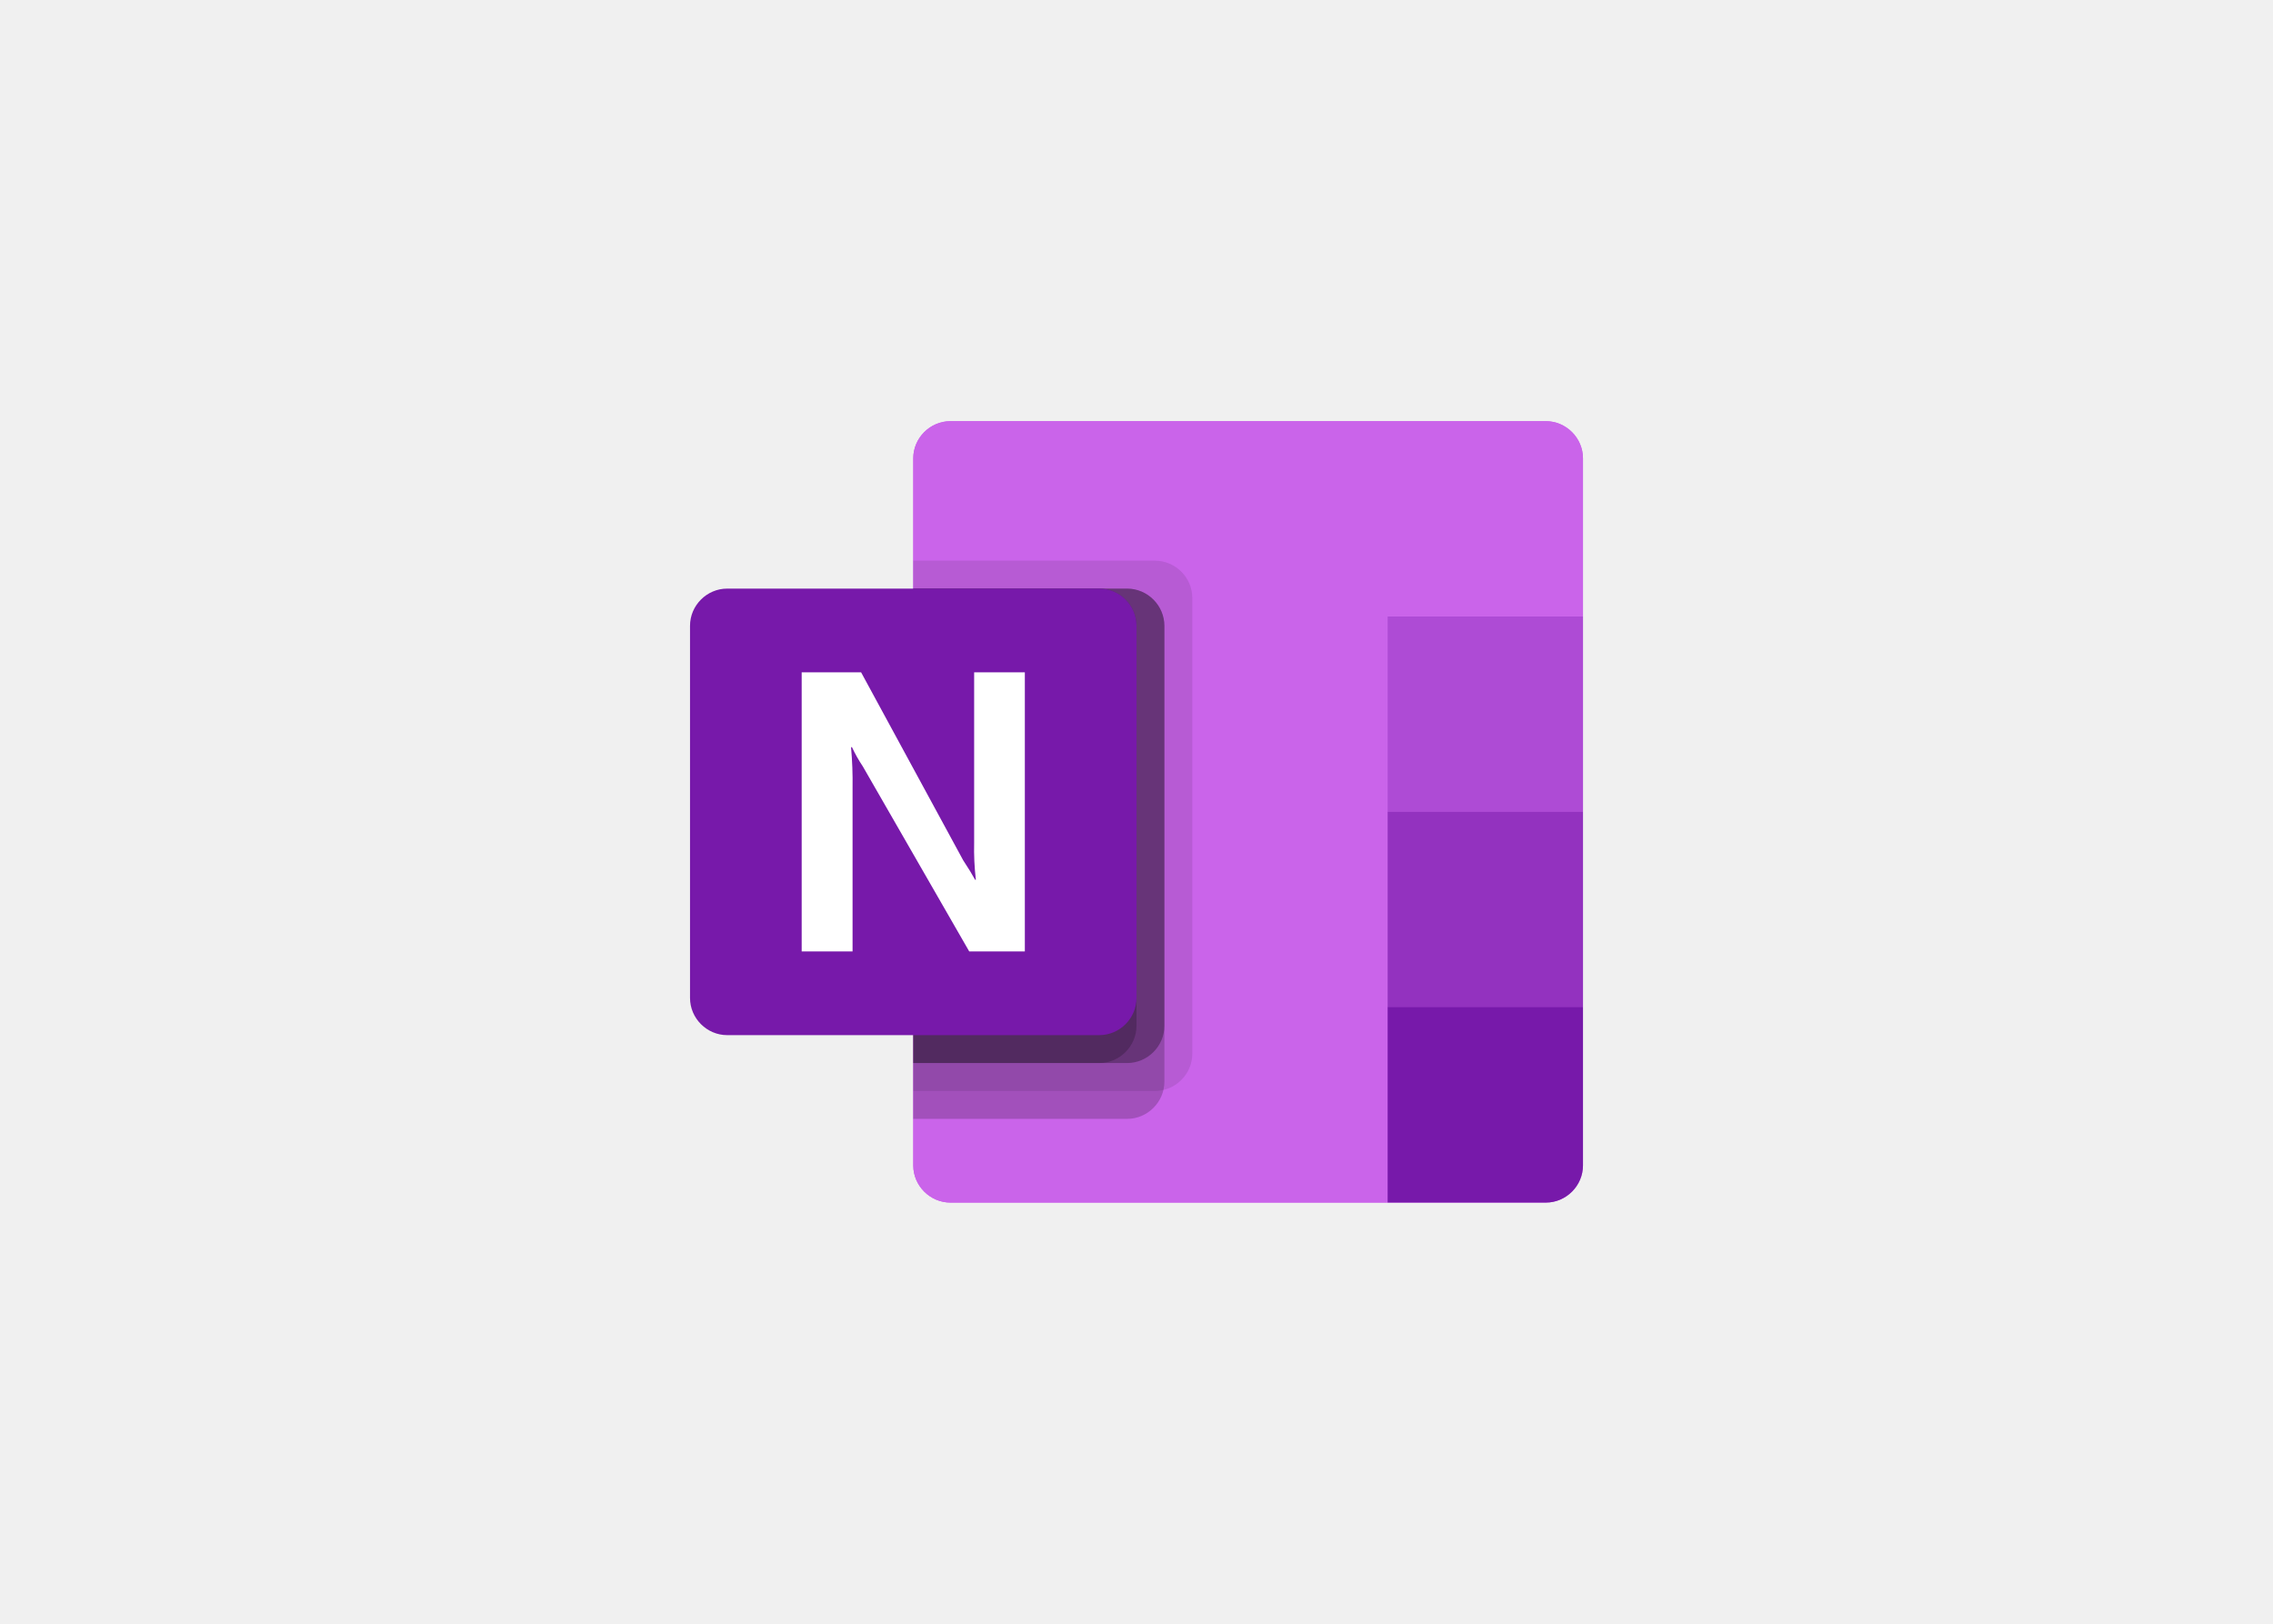
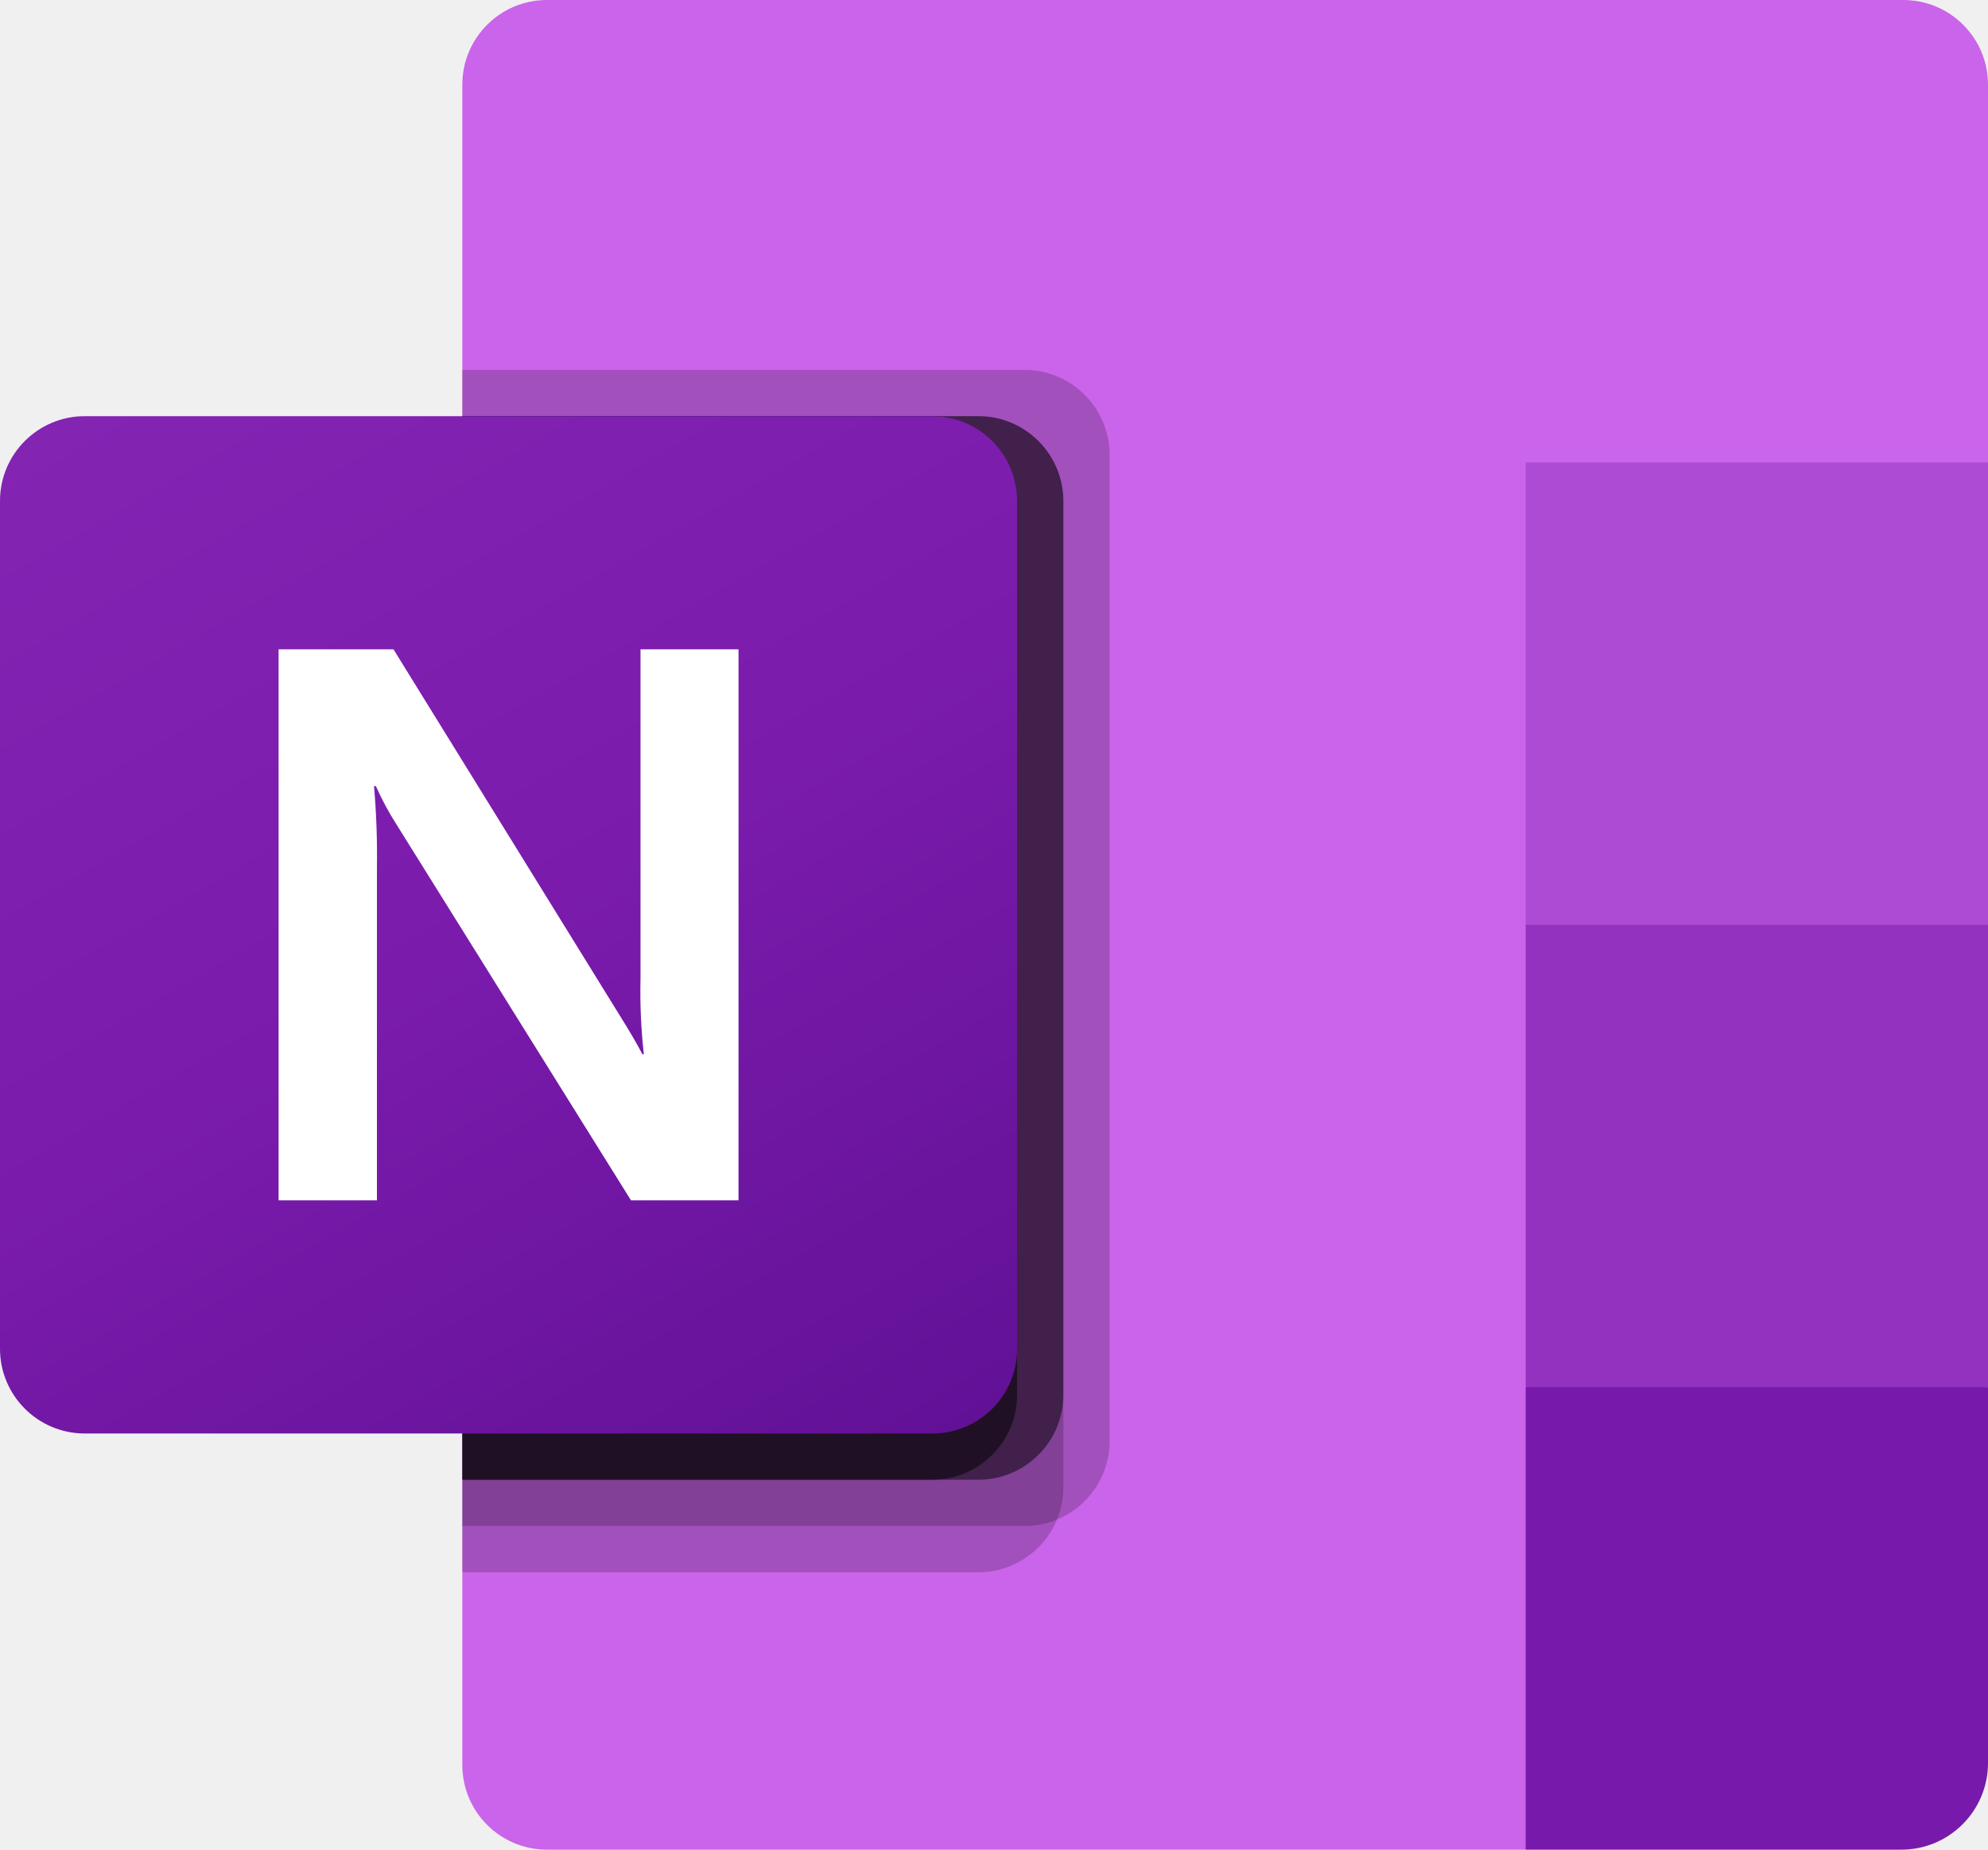
- <svg xmlns="http://www.w3.org/2000/svg" clip-rule="evenodd" fill-rule="evenodd" stroke-linejoin="round" stroke-miterlimit="1.414" viewBox="0 0 560 400">
-   <g fill-rule="nonzero">
-     <path d="m234.166 103.75h146.667c5.028 0 9.166 4.139 9.166 9.166v174.168c0 5.027-4.138 9.166-9.166 9.166h-146.667c-5.028 0-9.167-4.139-9.167-9.166v-.001-174.167c0-5.027 4.138-9.166 9.167-9.166z" fill="#ca64ea" />
-     <path d="m389.999 112.916c0-5.027-4.138-9.165-9.166-9.165h-.001-146.666c-5.029 0-9.167 4.138-9.167 9.165v174.168c0 5.027 4.138 9.166 9.167 9.166h107.707l48.126-144.374z" fill="#ca64ea" />
-     <path d="m390 151.875h-48.125v48.125l24.063 21.965 24.062-21.965z" fill="#ae4bd5" />
-     <path d="m390 200h-48.125v48.125l24.063 23.34 24.062-23.34z" fill="#9332bf" />
-     <path d="m341.874 248.125h48.125v38.959c0 5.027-4.138 9.166-9.166 9.166h-38.959z" fill="#7719aa" />
-     <path d="m284.584 138.125h-59.584v130.625h59.584c5.022-.014 9.152-4.144 9.166-9.166v-112.293c-.014-5.022-4.144-9.152-9.166-9.166z" fill-opacity=".094" />
-     <path d="m277.709 145h-52.709v130.625h52.709c5.022-.014 9.152-4.144 9.166-9.166v-112.293c-.014-5.022-4.144-9.152-9.166-9.166z" fill-opacity=".2" />
-     <path d="m277.709 145h-52.709v116.875h52.709c5.022-.014 9.152-4.144 9.166-9.166v-98.543c-.014-5.022-4.144-9.152-9.166-9.166z" fill-opacity=".294" />
-     <path d="m270.834 145h-45.834v116.875h45.834c5.022-.014 9.152-4.144 9.166-9.166v-98.543c-.014-5.022-4.144-9.152-9.166-9.166z" fill-opacity=".2" />
-     <path d="m179.166 145h91.668c5.027 0 9.166 4.139 9.166 9.166v91.668c0 5.027-4.138 9.166-9.166 9.166h-91.668c-5.027 0-9.166-4.139-9.166-9.166v-91.668c0-5.027 4.139-9.166 9.166-9.166z" fill="#7719aa" />
-     <path d="m197.51 165.625h14.64l25.139 46.28c1.31 1.996 2.292 3.602 2.947 4.818h.187c-.354-3.027-.494-6.075-.422-9.121v-41.977h12.49v68.75h-13.705l-26.214-45.576c-1.009-1.504-1.901-3.084-2.667-4.724h-.234c.304 3.327.428 6.668.375 10.01v40.29h-12.536z" fill="#fff" />
-   </g>
-   <path d="m170 90h220v220h-220z" fill="none" />
+ <svg xmlns="http://www.w3.org/2000/svg" version="1.1" id="Livello_1" x="0px" y="0px" viewBox="0 0 2744.833 2553.333" enable-background="new 0 0 2744.833 2553.333" xml:space="preserve">
+   <path fill="#CA64EA" d="M2106.5,2553.333H755.212c-64.55,0-116.879-52.328-116.879-116.879l0,0V116.879  C638.333,52.328,690.662,0,755.212,0l0,0h1872.742c64.551,0,116.879,52.328,116.879,116.879c0,0,0,0,0,0v521.454L2106.5,2553.333z" />
+   <path fill="#AE4BD5" d="M2744.833,1276.667l-319.167,191.5l-319.167-191.5V638.333h638.333V1276.667z" />
+   <path fill="#9332BF" d="M2744.833,1915l-319.167,191.5L2106.5,1915v-638.333h638.333V1915z" />
+   <path fill="#7719AA" d="M2106.5,1915h638.333v518.646c0,66.102-53.586,119.688-119.688,119.688H2106.5V1915z" />
+   <path opacity="0.2" enable-background="new    " d="M1414.994,510.667h-776.66V2106.5h776.66  c64.534-0.21,116.796-52.473,117.006-117.006V627.673C1531.79,563.14,1479.527,510.877,1414.994,510.667z" />
+   <path opacity="0.2" enable-background="new    " d="M1351.16,574.5H638.333v1595.833h712.827  c64.534-0.21,116.796-52.473,117.006-117.006V691.507C1467.957,626.973,1415.694,574.71,1351.16,574.5z" />
+   <path opacity="0.5" enable-background="new    " d="M1351.16,574.5H638.333v1468.167h712.827  c64.534-0.21,116.796-52.473,117.006-117.006V691.507C1467.957,626.973,1415.694,574.71,1351.16,574.5z" />
+   <path opacity="0.5" enable-background="new    " d="M1287.327,574.5H638.333v1468.167h648.993  c64.534-0.21,116.796-52.473,117.007-117.006V691.507C1404.123,626.973,1351.86,574.71,1287.327,574.5z" />
+   <linearGradient id="SVGID_1_" gradientUnits="userSpaceOnUse" x1="243.961" y1="2072.26" x2="1160.372" y2="485.074" gradientTransform="matrix(1 0 0 -1 0 2555.333)">
+     <stop offset="0" style="stop-color:#8324B3" />
+     <stop offset="0.5" style="stop-color:#7A1BAC" />
+     <stop offset="1" style="stop-color:#621197" />
+   </linearGradient>
+   <path fill="url(#SVGID_1_)" d="M117.007,574.5h1170.32c64.621,0,117.007,52.386,117.007,117.007v1170.32  c0,64.621-52.386,117.007-117.007,117.007H117.007C52.386,1978.833,0,1926.448,0,1861.827V691.507  C0,626.886,52.386,574.5,117.007,574.5z" />
+   <path fill="#FFFFFF" d="M384.66,896.348h158.626l311.698,504.283c14.171,22.597,24.81,40.789,31.917,54.577h2.043  c-3.856-34.327-5.391-68.876-4.596-103.41V896.348h135.327v760.638H871.197l-323.38-518.263  c-10.953-17.099-20.598-35.003-28.853-53.556h-2.553c3.26,37.74,4.602,75.62,4.021,113.496v458.323H384.66V896.348z" />
</svg>
